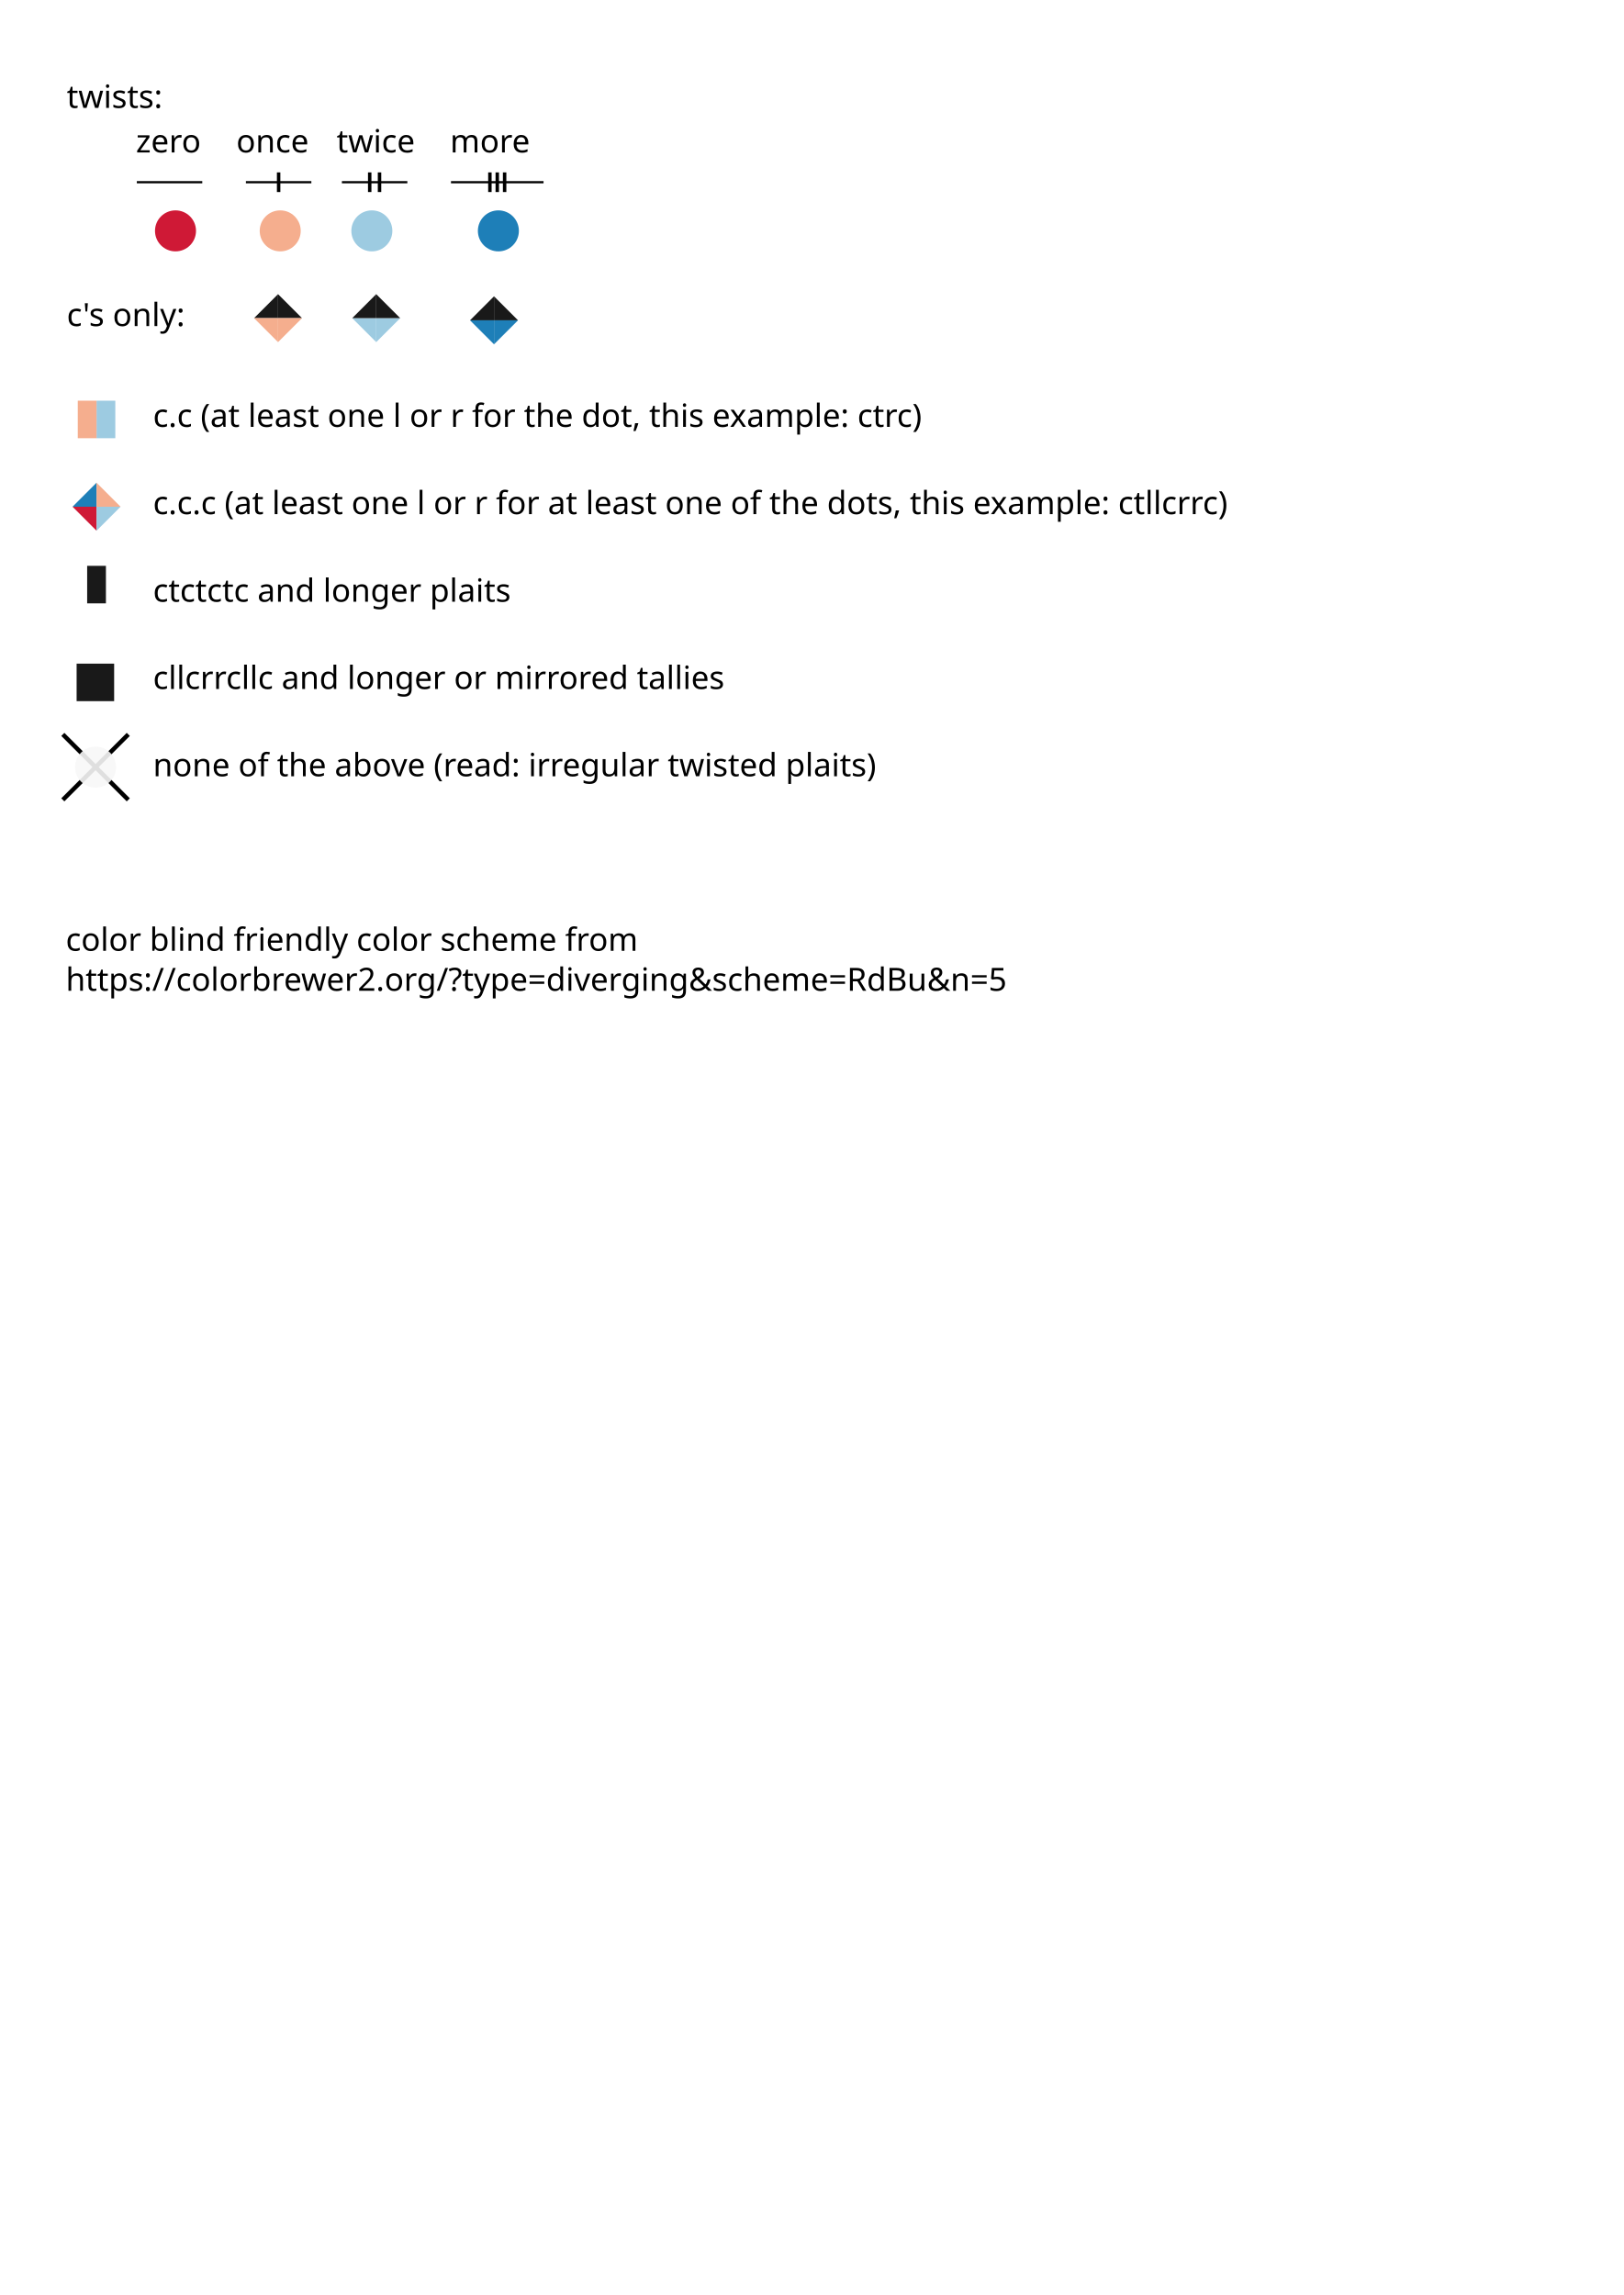
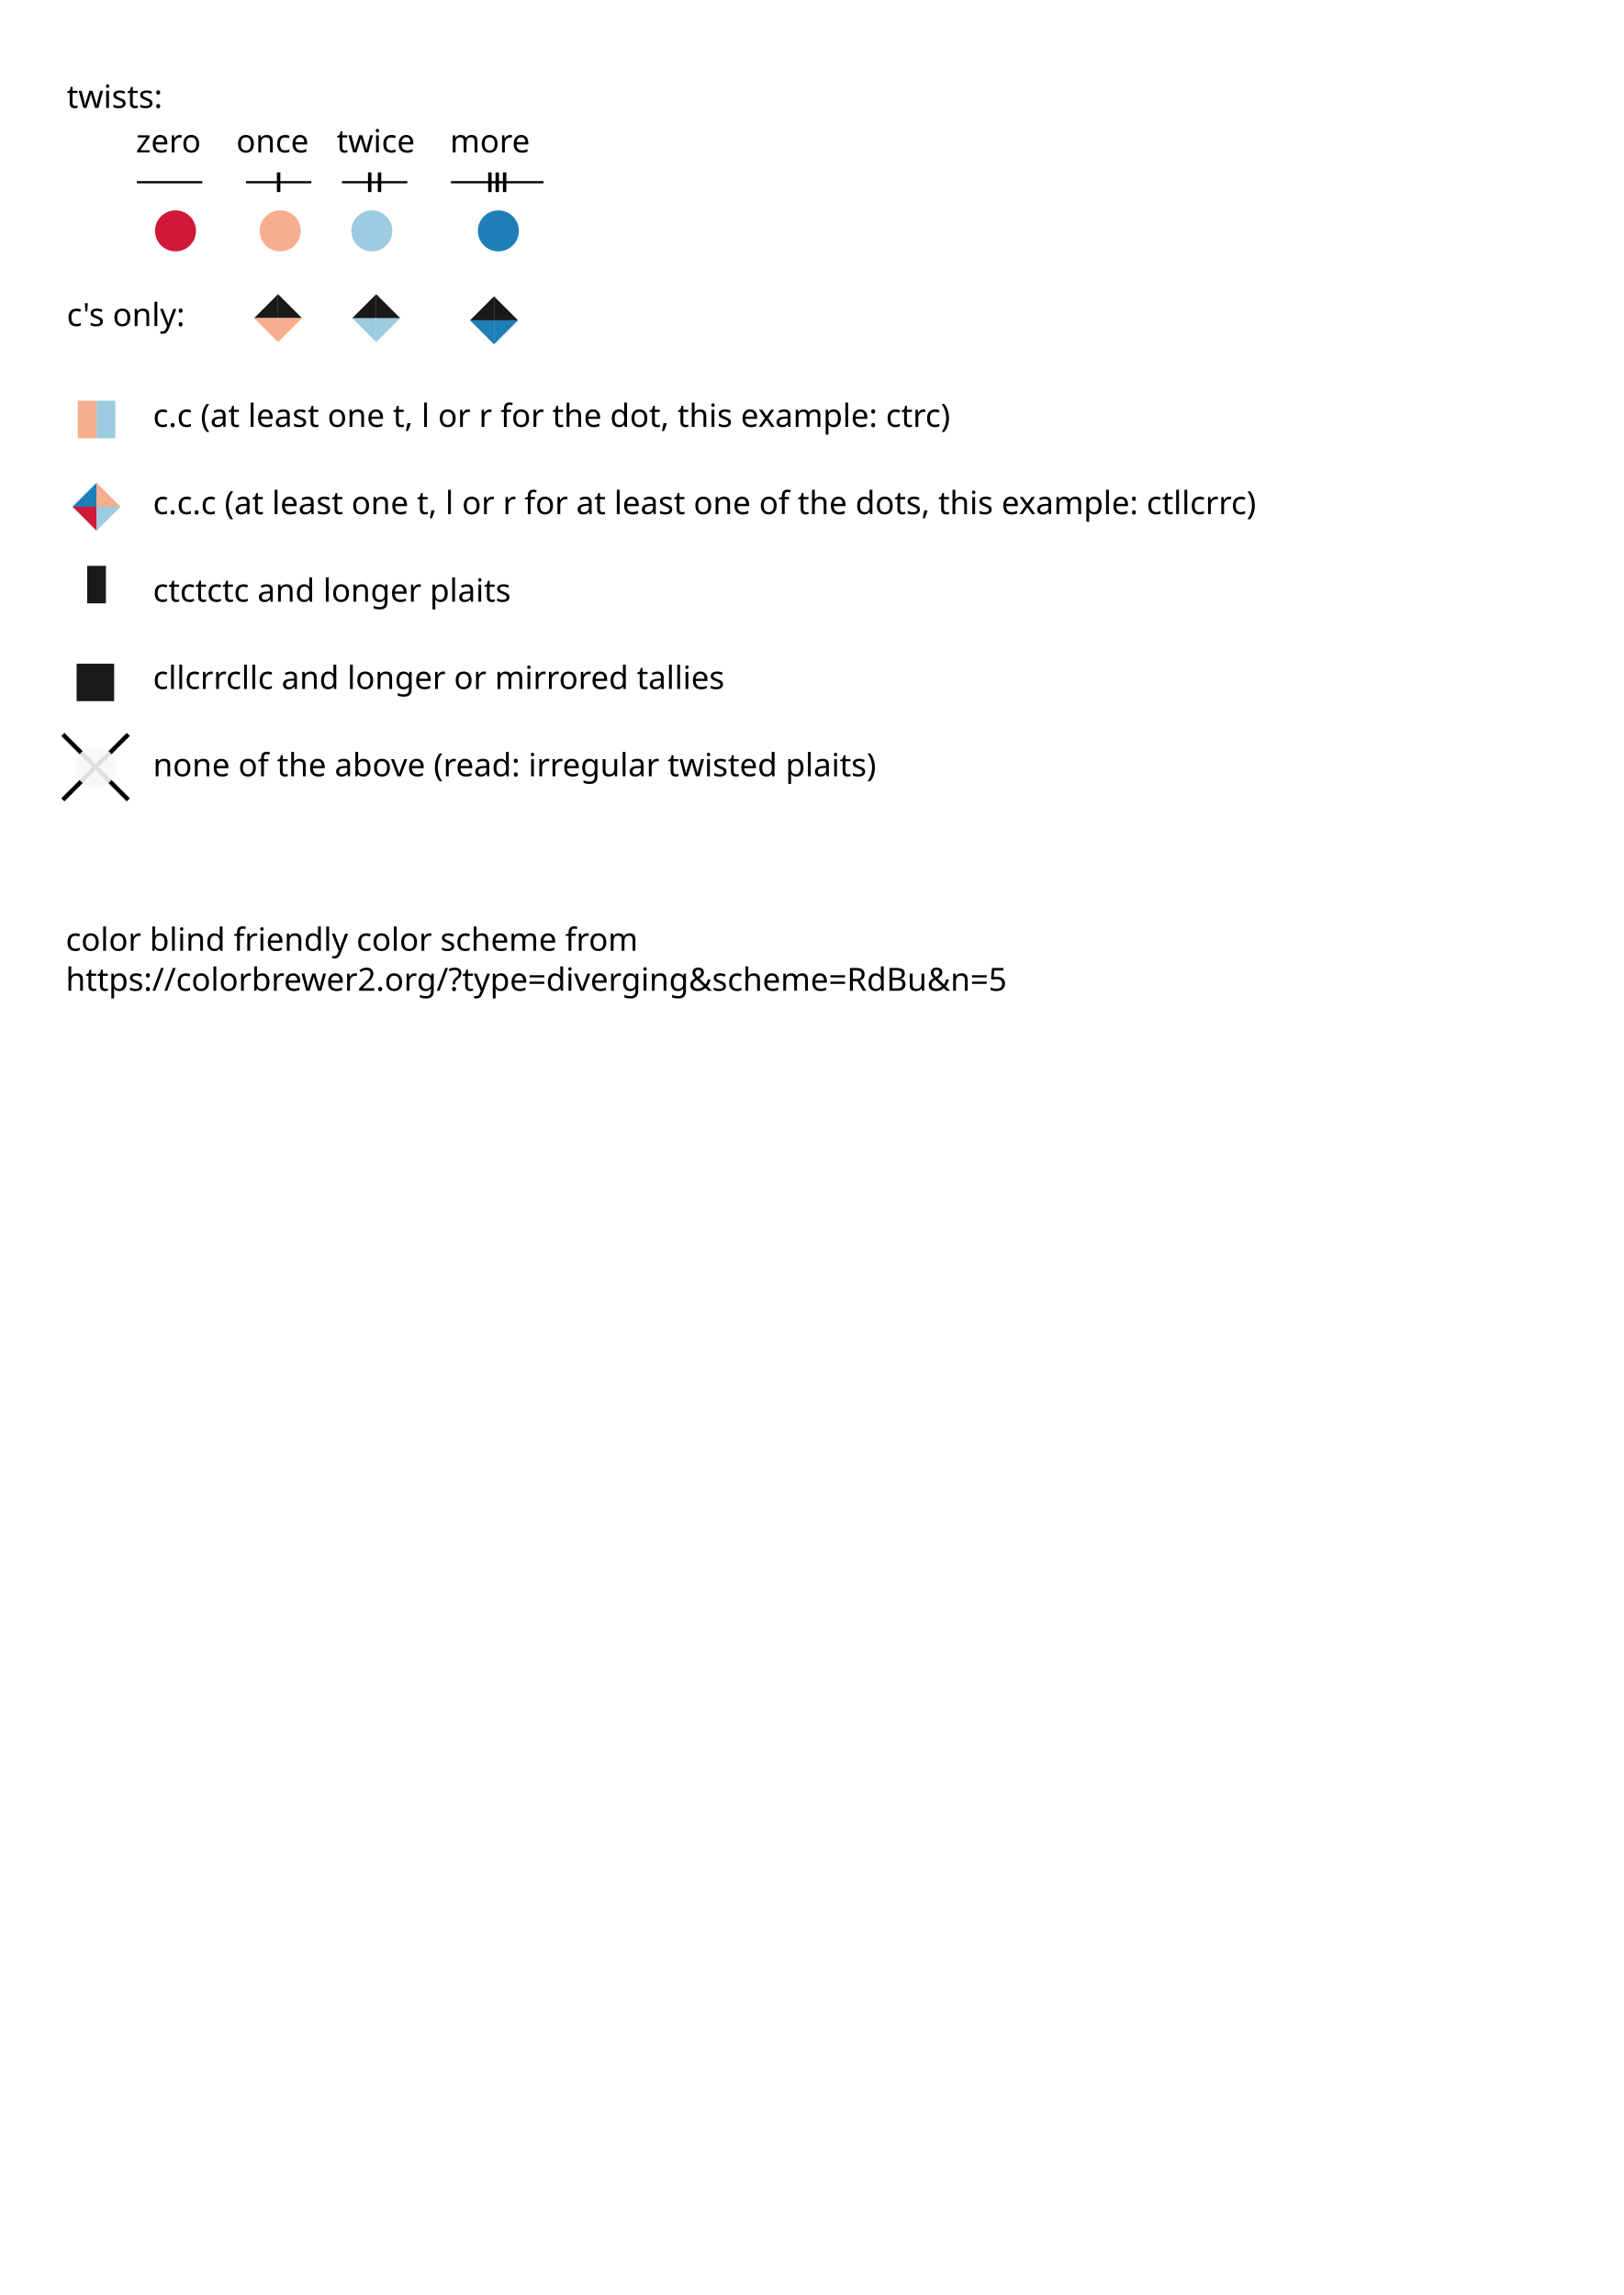
<svg xmlns="http://www.w3.org/2000/svg" id="svg2" version="1.1" width="744" height="1052">
  <g class="node" transform="matrix(2,0,0,2,43.71917,312.8033)" id="g7077-5">
    <path d="M -4.3,-4.3 H 4.3 V 4.3 H -4.3 Z" style="opacity:0.9;fill:#000000;stroke:none" id="path7075-6" />
  </g>
  <defs id="defs842">
    <rect x="360.815" y="426.521" width="79.3" height="39.65" id="rect1094" />
    <marker id="twist-1-5" viewBox="-2 -2 4 4" markerWidth="9" markerHeight="9" orient="auto" markerUnits="userSpaceOnUse">
      <path d="M 0,2 V -2" fill="#000000" stroke="#000000" stroke-width="0.7px" id="path4491" />
    </marker>
    <marker id="twist-2-3" viewBox="-2 -2 4 4" markerWidth="9" markerHeight="9" orient="auto" markerUnits="userSpaceOnUse">
      <path d="M -1,2 V -2 M 1,2 V -2" fill="#000000" stroke="#000000" stroke-width="0.7px" id="path4494" />
    </marker>
    <marker id="twist-3-0-8" viewBox="-2 -2 4 4" markerWidth="9" markerHeight="9" orient="auto" markerUnits="userSpaceOnUse">
      <path d="m -1.5,2 v -4 m 3,4 V -2 M 0,2 v -4" fill="#000000" stroke="#000000" stroke-width="0.7px" id="path4497-4" />
    </marker>
  </defs>
  <text xml:space="preserve" style="font-size:14.667px;line-height:1.25;font-family:sans-serif" x="62.289" y="69.878" id="text2181">
    <tspan id="tspan2179" x="62.289" y="69.878">zero</tspan>
  </text>
  <text xml:space="preserve" style="font-size:14.667px;line-height:1.25;font-family:sans-serif" x="108.289" y="69.878" id="text2185">
    <tspan id="tspan2183" x="108.289" y="69.878">once</tspan>
  </text>
  <text xml:space="preserve" style="font-size:14.667px;line-height:1.25;font-family:sans-serif" x="154.289" y="69.878" id="text2189">
    <tspan id="tspan2187" x="154.289" y="69.878">twice</tspan>
  </text>
  <text xml:space="preserve" style="font-size:14.667px;line-height:1.25;font-family:sans-serif" x="206.289" y="69.878" id="text2193">
    <tspan id="tspan2191" x="206.289" y="69.878">more</tspan>
  </text>
  <text xml:space="preserve" id="text1092" style="font-size:14.667px;line-height:1.25;font-family:sans-serif;white-space:pre;shape-inside:url(#rect1094);" transform="translate(1.244594,-192.2898)" />
  <text xml:space="preserve" style="font-size:14.667px;line-height:1.25;font-family:sans-serif" x="70.127" y="235.679" id="text6330">
-     <tspan id="tspan6328" x="70.127" y="235.679">c.c.c (at least one l or r for at least one of the dots, this example: ctllcrrc)</tspan>
+     <tspan id="tspan6328" x="70.127" y="235.679">c.c.c (at least one t, l or r for at least one of the dots, this example: ctllcrrc)</tspan>
  </text>
  <g class="node" transform="matrix(2,0,0,2,44.25125,232.2722)" id="g6342">
    <path d="M -5.5,0 0,-5.5 V 0 Z" style="opacity:0.9;fill:#0571b0;stroke:none" id="path6334" />
    <path d="M 5.5,0 0,-5.5 V 0 Z" style="opacity:0.9;fill:#f4a582;stroke:none" id="path6336" />
    <path d="M -5.5,0 0,5.5 V 0 Z" style="opacity:0.9;fill:#ca0020;stroke:none" id="path6338" />
    <path d="M 5.5,0 0,5.5 V 0 Z" style="opacity:0.9;fill:#92c5de;stroke:none" id="path6340" />
  </g>
  <text xml:space="preserve" style="font-size:14.667px;line-height:1.25;font-family:sans-serif" x="70.127" y="195.678" id="text6346">
-     <tspan id="tspan6344" x="70.127" y="195.678">c.c (at least one l or r for the dot, this example: ctrc)</tspan>
+     <tspan id="tspan6344" x="70.127" y="195.678">c.c (at least one t, l or r for the dot, this example: ctrc)</tspan>
  </text>
  <text xml:space="preserve" style="font-size:14.667px;line-height:1.25;font-family:sans-serif" x="70.127" y="275.826" id="text6372">
    <tspan id="tspan6370" x="70.127" y="275.826">ctctctc and longer plaits</tspan>
  </text>
  <path class="link" d="m 249.143,83.523 h -21.213 -21.213" style="fill:none;stroke:#000000;stroke-width:1;marker-mid:url(#twist-3-0-8);stroke-miterlimit:4;stroke-dasharray:none" id="path4534-4" />
  <path class="link" d="m 186.716,83.523 h -15 -15" style="fill:none;stroke:#000000;stroke-width:1;marker-mid:url(#twist-2-3);stroke-miterlimit:4;stroke-dasharray:none" id="path6580" />
  <path class="link" d="m 112.716,83.523 h 15 15" style="fill:none;stroke:#000000;stroke-width:1;marker-mid:url(#twist-1-5);stroke-miterlimit:4;stroke-dasharray:none" id="path6582" />
  <path class="link" d="m 92.716,83.523 h -30" style="fill:none;stroke:#000000;stroke-width:1;stroke-miterlimit:4;stroke-dasharray:none" id="path6584" />
  <g class="node" transform="matrix(-2,0,0,2,44.25125,192.2722)" id="g8519">
    <path d="M -4.3,-4.3 H 0 v 8.6 h -4.3 z" style="opacity:0.9;fill:#92c5de;stroke:none" id="path8515" />
    <path d="M 0,-4.3 H 4.3 V 4.3 H 0 Z" style="opacity:0.9;fill:#f4a582;fill-opacity:1;stroke:none" id="path8517" />
  </g>
  <text xml:space="preserve" style="font-size:14.667px;line-height:1.25;font-family:sans-serif" x="30.599" y="49.462" id="text8523">
    <tspan id="tspan8521" x="30.599" y="49.462">twists:</tspan>
  </text>
  <path class="link" d="m 28.799,336.634 15,15" style="fill:none;stroke:#000000;stroke-width:2px" id="path8525" />
  <path class="link" d="m 58.799,336.634 -15,15" style="fill:none;stroke:#000000;stroke-width:2px" id="path8531" />
  <path class="link" d="m 28.799,366.634 15,-15" style="fill:none;stroke:#000000;stroke-width:2px" id="path8533" />
  <path class="link" d="m 58.799,366.634 -15,-15" style="fill:none;stroke:#000000;stroke-width:2px" id="path8535" />
  <path class="node" d="m 53.199,351.634 a 9.4,9.4 0 0 1 -9.4,9.4 9.4,9.4 0 0 1 -9.4,-9.4 9.4,9.4 0 0 1 9.4,-9.4 9.4,9.4 0 0 1 9.4,9.4 z" style="opacity:0.9;fill:#f7f7f7;stroke:none;stroke-width:2" id="path8529">
    </path>
  <text xml:space="preserve" style="font-size:14.667px;line-height:1.25;font-family:sans-serif" x="70.127" y="355.826" id="text8539">
    <tspan id="tspan8537" x="70.127" y="355.826">none of the above (read: irregular twisted plaits)</tspan>
  </text>
  <text xml:space="preserve" style="font-size:14.667px;line-height:1.25;font-family:sans-serif" x="30.599" y="149.462" id="text13266">
    <tspan id="tspan13264" x="30.599" y="149.462">c's only:</tspan>
  </text>
  <path d="m 116.444,145.829 11,-11 v 11 z" style="opacity:0.9;fill:#000000;fill-opacity:1;stroke:none;stroke-width:2" id="path13268" />
  <path d="m 116.444,145.829 11,11 v -11 z" style="opacity:0.9;fill:#f4a582;stroke:none;stroke-width:2" id="path13270" />
  <path d="m 138.444,145.829 -11,-11 v 11 z" style="opacity:0.9;fill:#000000;fill-opacity:1;stroke:none;stroke-width:2" id="path13272" />
  <path d="m 138.444,145.829 -11,11 v -11 z" style="opacity:0.9;fill:#f4a582;stroke:none;stroke-width:2" id="path13274" />
  <path d="m 183.444,145.829 -11,11 v -11 z" style="opacity:0.9;fill:#92c5de;stroke:none;stroke-width:2" id="path13276" />
  <path d="m 183.444,145.829 -11,-11 v 11 z" style="opacity:0.9;fill:#000000;fill-opacity:1;stroke:none;stroke-width:2" id="path13278" />
  <path d="m 161.444,145.829 11,11 v -11 z" style="opacity:0.9;fill:#92c5de;stroke:none;stroke-width:2" id="path13280" />
  <path d="m 161.444,145.829 11,-11 v 11 z" style="opacity:0.9;fill:#000000;fill-opacity:1;stroke:none;stroke-width:2" id="path13282" />
  <path d="m 237.444,146.829 -11,-11 v 11 z" style="opacity:0.9;fill:#000000;fill-opacity:1;stroke:none;stroke-width:2" id="path13284" />
  <path d="m 237.444,146.829 -11,11 v -11 z" style="opacity:0.9;fill:#0571b0;stroke:none;stroke-width:2" id="path13286" />
  <path d="m 215.444,146.829 11,-11 v 11 z" style="opacity:0.9;fill:#000000;fill-opacity:1;stroke:none;stroke-width:2" id="path13288" />
  <path d="m 215.444,146.829 11,11 v -11 z" style="opacity:0.9;fill:#0571b0;stroke:none;stroke-width:2" id="path13290" />
  <text xml:space="preserve" style="font-size:14.667px;line-height:1.25;font-family:sans-serif" x="70.127" y="315.826" id="text1077">
    <tspan id="tspan1075" x="70.127" y="315.826">cllcrrcllc and longer or mirrored tallies</tspan>
  </text>
  <path d="m 39.951,259.372 h 8.6 v 17.2 h -8.6 z" style="opacity:0.9;fill:#000000;stroke:none;stroke-width:2" id="path1097" />
  <path class="node" d="m 89.844,105.829 a 9.4,9.4 0 0 1 -9.4,9.4 9.4,9.4 0 0 1 -9.4,-9.4 9.4,9.4 0 0 1 9.4,-9.4 9.4,9.4 0 0 1 9.4,9.4 z" style="opacity:0.9;fill:#ca0020;fill-opacity:1;stroke:none;stroke-width:2" id="path1135">
    </path>
  <path class="node" d="m 137.844,105.829 a 9.4,9.4 0 0 1 -9.4,9.4 9.4,9.4 0 0 1 -9.4,-9.4 9.4,9.4 0 0 1 9.4,-9.4 9.4,9.4 0 0 1 9.4,9.4 z" style="opacity:0.9;fill:#f4a582;fill-opacity:1;stroke:none;stroke-width:2" id="path1139">
    </path>
  <path class="node" d="m 179.844,105.829 a 9.4,9.4 0 0 1 -9.4,9.4 9.4,9.4 0 0 1 -9.4,-9.4 9.4,9.4 0 0 1 9.4,-9.4 9.4,9.4 0 0 1 9.4,9.4 z" style="opacity:0.9;fill:#92c5de;fill-opacity:1;stroke:none;stroke-width:2" id="path1143">
    </path>
  <path class="node" d="m 237.844,105.829 a 9.4,9.4 0 0 1 -9.4,9.4 9.4,9.4 0 0 1 -9.4,-9.4 9.4,9.4 0 0 1 9.4,-9.4 9.4,9.4 0 0 1 9.4,9.4 z" style="opacity:0.9;fill:#0571b0;fill-opacity:1;stroke:none;stroke-width:2" id="path1147">
    </path>
  <text xml:space="preserve" style="font-size:14.667px;line-height:1.25;font-family:sans-serif" x="30.127" y="435.826" id="text1151">
    <tspan id="tspan1149" x="30.127" y="435.826">color blind friendly color scheme from</tspan>
    <tspan x="30.127" y="454.16" id="tspan1153">https://colorbrewer2.org/?type=diverging&amp;scheme=RdBu&amp;n=5</tspan>
  </text>
</svg>
